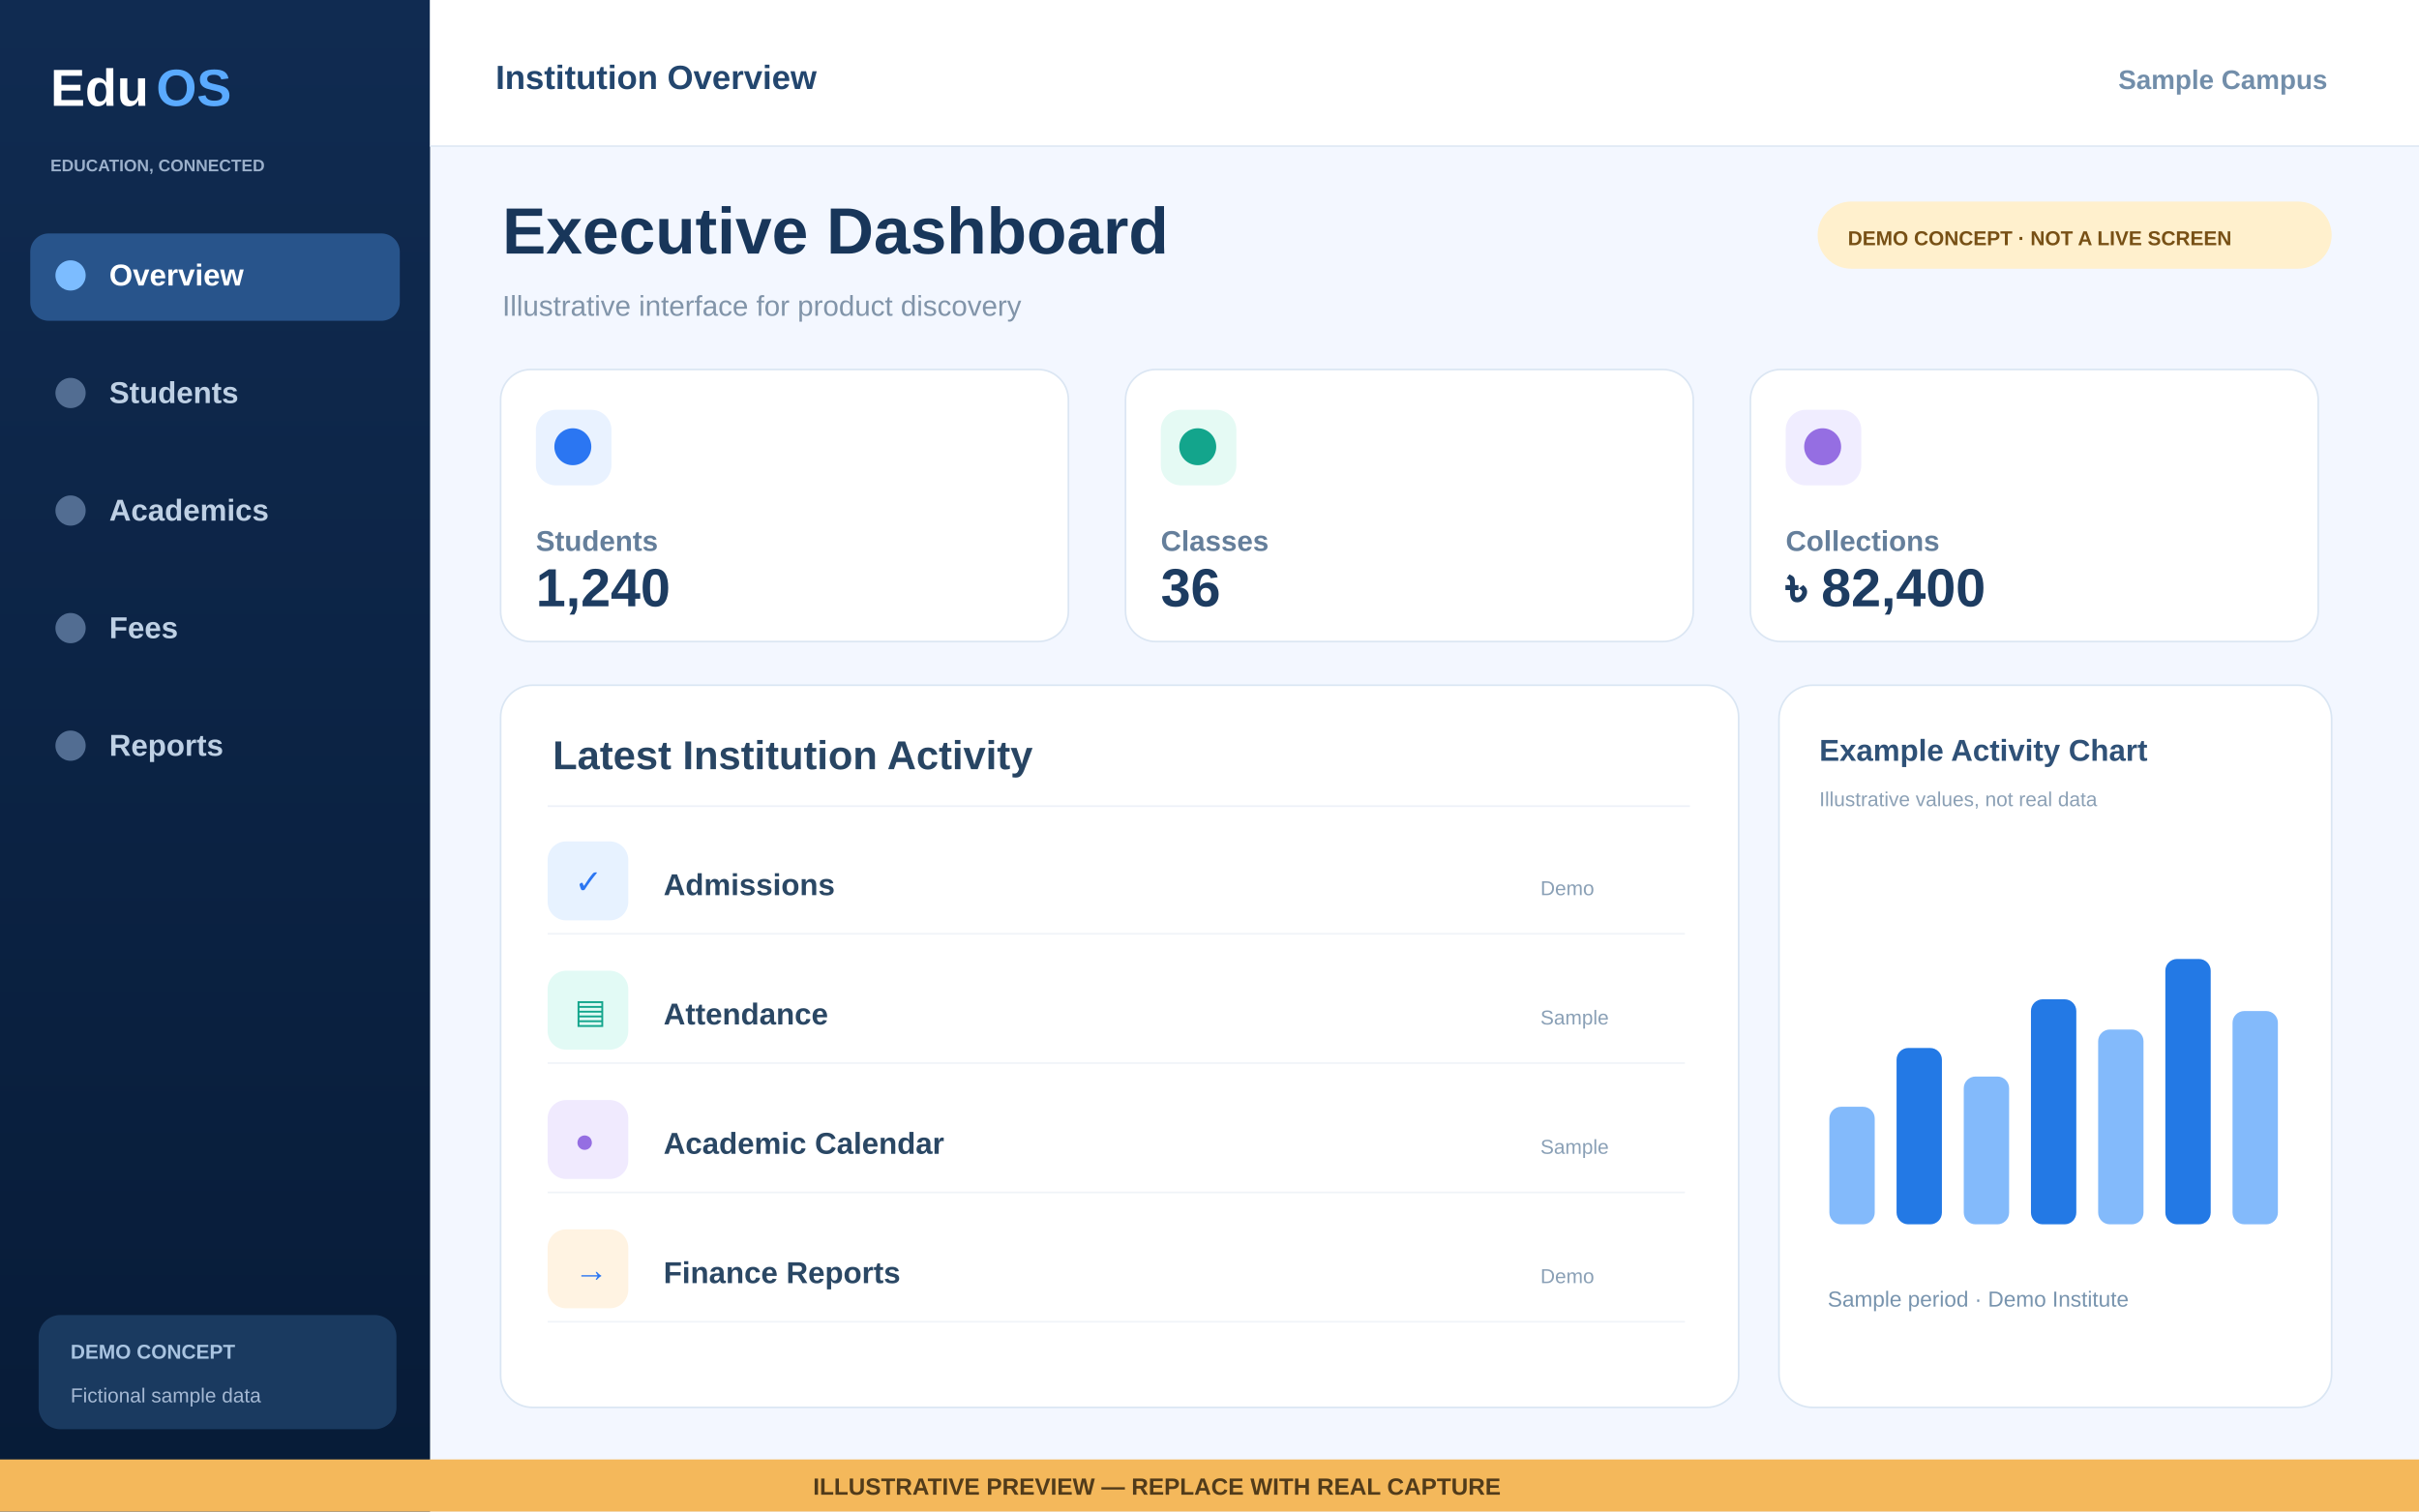
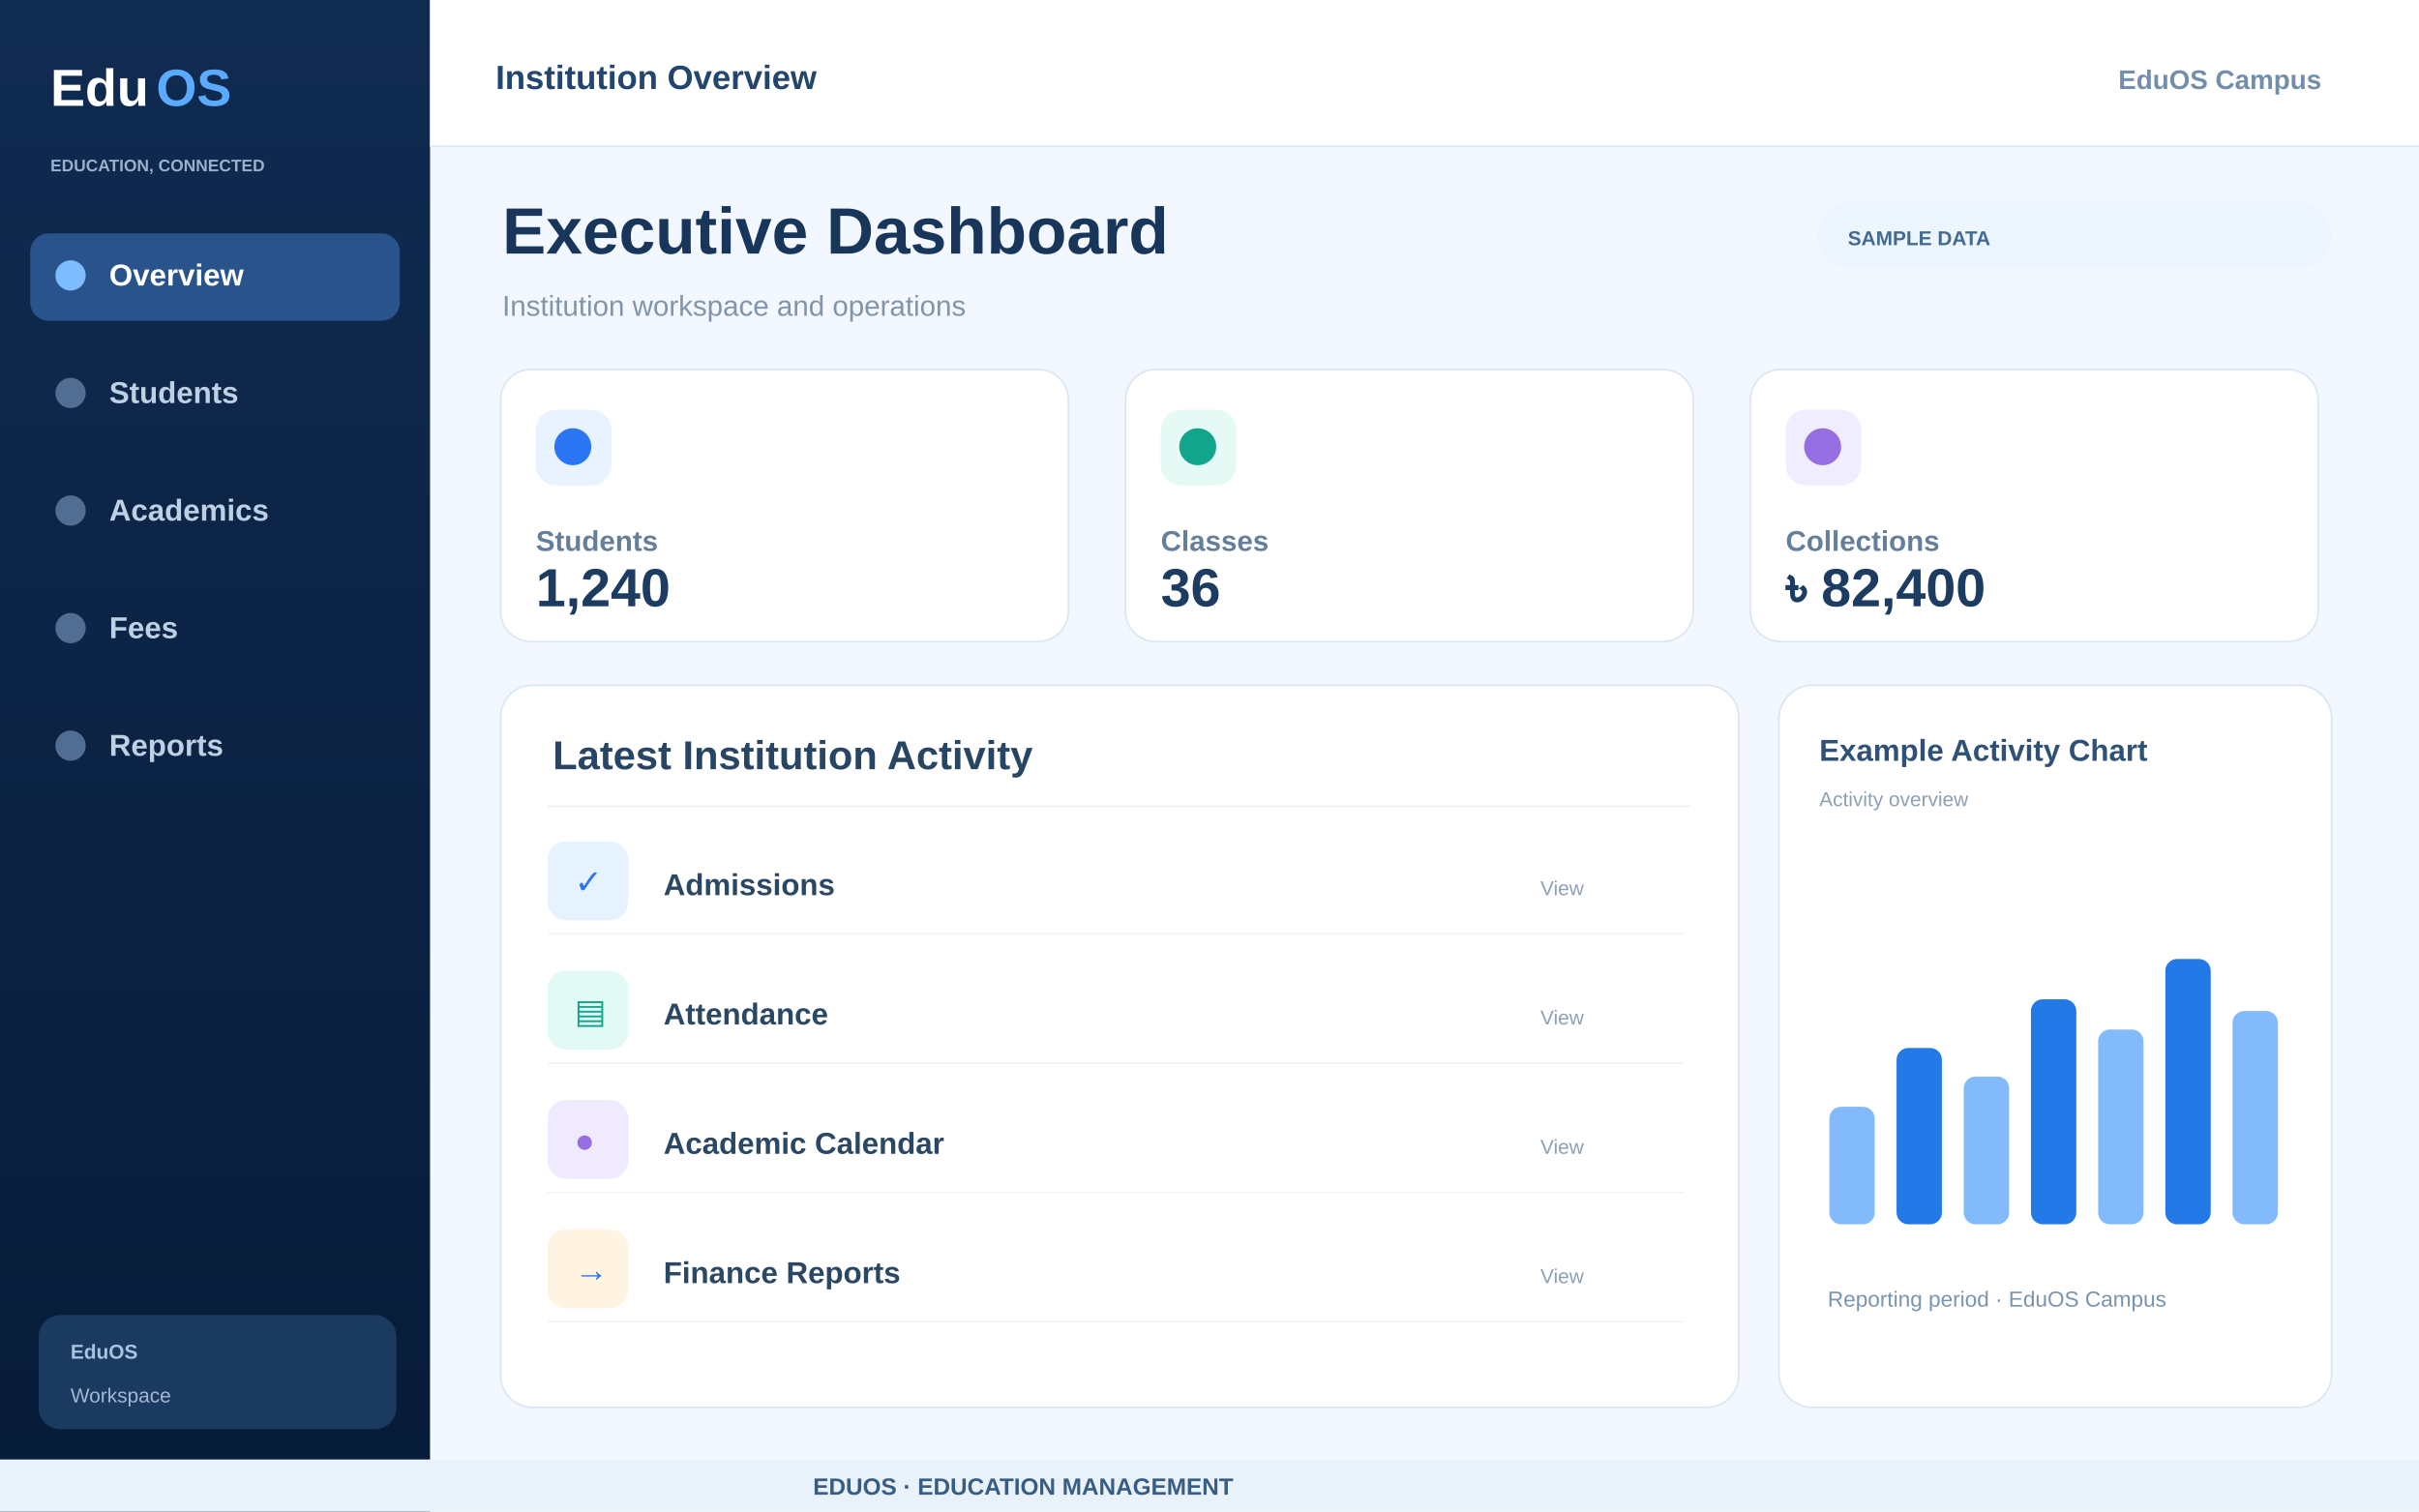
- <svg xmlns="http://www.w3.org/2000/svg" width="1440" height="900" viewBox="0 0 1440 900" role="img" aria-label="Executive Dashboard — synthetic demo interface, not a live screenshot">
+ <svg xmlns="http://www.w3.org/2000/svg" width="1440" height="900" viewBox="0 0 1440 900" role="img" aria-label="Executive Dashboard — EduOS interface screen with sample data">
  <defs>
    <linearGradient id="nav" x1="0" y1="0" x2="0" y2="1">
      <stop stop-color="#102b51" />
      <stop offset="1" stop-color="#071b37" />
    </linearGradient>
  </defs>
  <rect width="1440" height="900" fill="#f3f7ff" />
  <rect width="256" height="900" fill="url(#nav)" />
  <rect x="256" y="0" width="1184" height="87" fill="#fff" />
  <path d="M256 87h1184" stroke="#dfe9f4" />
  <text x="30" y="63" font-size="31" font-weight="800" fill="#fff" font-family="Arial,Helvetica,sans-serif">Edu</text>
  <text x="93" y="63" font-size="31" font-weight="800" fill="#5aaaff" font-family="Arial,Helvetica,sans-serif">OS</text>
  <text x="30" y="102" font-size="10" font-weight="700" fill="#9bb0cb" font-family="Arial,Helvetica,sans-serif">EDUCATION, CONNECTED</text>
  <rect x="18" y="139" width="220" height="52" rx="11" fill="#28548b" />
  <circle cx="42" cy="164" r="9" fill="#7cbcff" />
  <text x="65" y="170" font-size="18" font-weight="750" fill="#fff" font-family="Arial,Helvetica,sans-serif">Overview</text>
  <circle cx="42" cy="234" r="9" fill="#526d92" />
  <text x="65" y="240" font-size="18" font-weight="550" fill="#bed0e4" font-family="Arial,Helvetica,sans-serif">Students</text>
  <circle cx="42" cy="304" r="9" fill="#526d92" />
  <text x="65" y="310" font-size="18" font-weight="550" fill="#bed0e4" font-family="Arial,Helvetica,sans-serif">Academics</text>
  <circle cx="42" cy="374" r="9" fill="#526d92" />
  <text x="65" y="380" font-size="18" font-weight="550" fill="#bed0e4" font-family="Arial,Helvetica,sans-serif">Fees</text>
  <circle cx="42" cy="444" r="9" fill="#526d92" />
  <text x="65" y="450" font-size="18" font-weight="550" fill="#bed0e4" font-family="Arial,Helvetica,sans-serif">Reports</text>
  <rect x="23" y="783" width="213" height="68" rx="13" fill="#1a3a60" />
-   <text x="42" y="809" font-size="12" font-weight="750" fill="#a9c4e1" font-family="Arial,Helvetica,sans-serif">DEMO CONCEPT</text>
-   <text x="42" y="835" font-size="12" font-weight="500" fill="#a4b8d3" font-family="Arial,Helvetica,sans-serif">Fictional sample data</text>
+   <text x="42" y="809" font-size="12" font-weight="750" fill="#a9c4e1" font-family="Arial,Helvetica,sans-serif">EduOS</text>
+   <text x="42" y="835" font-size="12" font-weight="500" fill="#a4b8d3" font-family="Arial,Helvetica,sans-serif">Workspace</text>
  <text x="295" y="53" font-size="20" font-weight="720" fill="#23466e" font-family="Arial,Helvetica,sans-serif">Institution Overview</text>
-   <text x="1261" y="53" font-size="16" font-weight="600" fill="#728eaa" font-family="Arial,Helvetica,sans-serif">Sample Campus</text>
+   <text x="1261" y="53" font-size="16" font-weight="600" fill="#728eaa" font-family="Arial,Helvetica,sans-serif">EduOS Campus</text>
  <text x="299" y="151" font-size="39" font-weight="800" fill="#18365a" font-family="Arial,Helvetica,sans-serif">Executive Dashboard</text>
-   <text x="299" y="188" font-size="17" font-weight="500" fill="#8194a9" font-family="Arial,Helvetica,sans-serif">Illustrative interface for product discovery</text>
-   <rect x="1082" y="120" width="306" height="40" rx="20" fill="#fff0cd" />
-   <text x="1100" y="146" font-size="12" font-weight="750" fill="#775015" font-family="Arial,Helvetica,sans-serif">DEMO CONCEPT · NOT A LIVE SCREEN</text>
+   <text x="299" y="188" font-size="17" font-weight="500" fill="#8194a9" font-family="Arial,Helvetica,sans-serif">Institution workspace and operations</text>
+   <rect x="1082" y="120" width="306" height="40" rx="20" fill="#edf5ff" />
+   <text x="1100" y="146" font-size="12" font-weight="750" fill="#436a91" font-family="Arial,Helvetica,sans-serif">SAMPLE DATA</text>
  <rect x="298" y="220" width="338" height="162" rx="18" fill="#fff" stroke="#dbe6f3" />
  <rect x="319" y="244" width="45" height="45" rx="12" fill="#e9f2ff" />
  <circle cx="341" cy="266" r="11" fill="#2b76f2" />
  <text x="319" y="328" font-size="17" font-weight="600" fill="#657f9b" font-family="Arial,Helvetica,sans-serif">Students</text>
  <text x="319" y="361" font-size="32" font-weight="800" fill="#1d3c61" font-family="Arial,Helvetica,sans-serif">1,240</text>
  <rect x="670" y="220" width="338" height="162" rx="18" fill="#fff" stroke="#dbe6f3" />
  <rect x="691" y="244" width="45" height="45" rx="12" fill="#e5faf4" />
  <circle cx="713" cy="266" r="11" fill="#13a58c" />
  <text x="691" y="328" font-size="17" font-weight="600" fill="#657f9b" font-family="Arial,Helvetica,sans-serif">Classes</text>
  <text x="691" y="361" font-size="32" font-weight="800" fill="#1d3c61" font-family="Arial,Helvetica,sans-serif">36</text>
  <rect x="1042" y="220" width="338" height="162" rx="18" fill="#fff" stroke="#dbe6f3" />
  <rect x="1063" y="244" width="45" height="45" rx="12" fill="#f0edff" />
  <circle cx="1085" cy="266" r="11" fill="#956ee2" />
  <text x="1063" y="328" font-size="17" font-weight="600" fill="#657f9b" font-family="Arial,Helvetica,sans-serif">Collections</text>
  <text x="1063" y="361" font-size="32" font-weight="800" fill="#1d3c61" font-family="Arial,Helvetica,sans-serif">৳ 82,400</text>
  <rect x="298" y="408" width="737" height="430" rx="19" fill="#fff" stroke="#dae6f3" />
  <text x="329" y="458" font-size="24" font-weight="740" fill="#284563" font-family="Arial,Helvetica,sans-serif">Latest Institution Activity</text>
  <path d="M326 480h680" stroke="#edf1f8" />
  <rect x="326" y="501" width="48" height="47" rx="11" fill="#e7f2ff" />
  <text x="342" y="532" font-size="20" font-weight="750" fill="#2b76f2" font-family="Arial,Helvetica,sans-serif">✓</text>
  <text x="395" y="533" font-size="18" font-weight="620" fill="#2a4764" font-family="Arial,Helvetica,sans-serif">Admissions</text>
-   <text x="917" y="533" font-size="12" font-weight="500" fill="#8aa0b6" font-family="Arial,Helvetica,sans-serif">Demo</text>
+   <text x="917" y="533" font-size="12" font-weight="500" fill="#8aa0b6" font-family="Arial,Helvetica,sans-serif">View</text>
  <path d="M326 556h677" stroke="#f0f4f8" />
  <rect x="326" y="578" width="48" height="47" rx="11" fill="#e2faf5" />
  <text x="342" y="609" font-size="20" font-weight="750" fill="#13a58c" font-family="Arial,Helvetica,sans-serif">▤</text>
  <text x="395" y="610" font-size="18" font-weight="620" fill="#2a4764" font-family="Arial,Helvetica,sans-serif">Attendance</text>
-   <text x="917" y="610" font-size="12" font-weight="500" fill="#8aa0b6" font-family="Arial,Helvetica,sans-serif">Sample</text>
+   <text x="917" y="610" font-size="12" font-weight="500" fill="#8aa0b6" font-family="Arial,Helvetica,sans-serif">View</text>
  <path d="M326 633h677" stroke="#f0f4f8" />
  <rect x="326" y="655" width="48" height="47" rx="11" fill="#f0eafe" />
  <text x="342" y="686" font-size="20" font-weight="750" fill="#956ee2" font-family="Arial,Helvetica,sans-serif">●</text>
  <text x="395" y="687" font-size="18" font-weight="620" fill="#2a4764" font-family="Arial,Helvetica,sans-serif">Academic Calendar</text>
-   <text x="917" y="687" font-size="12" font-weight="500" fill="#8aa0b6" font-family="Arial,Helvetica,sans-serif">Sample</text>
+   <text x="917" y="687" font-size="12" font-weight="500" fill="#8aa0b6" font-family="Arial,Helvetica,sans-serif">View</text>
  <path d="M326 710h677" stroke="#f0f4f8" />
  <rect x="326" y="732" width="48" height="47" rx="11" fill="#fff3e2" />
  <text x="342" y="763" font-size="20" font-weight="750" fill="#2b76f2" font-family="Arial,Helvetica,sans-serif">→</text>
  <text x="395" y="764" font-size="18" font-weight="620" fill="#2a4764" font-family="Arial,Helvetica,sans-serif">Finance Reports</text>
-   <text x="917" y="764" font-size="12" font-weight="500" fill="#8aa0b6" font-family="Arial,Helvetica,sans-serif">Demo</text>
+   <text x="917" y="764" font-size="12" font-weight="500" fill="#8aa0b6" font-family="Arial,Helvetica,sans-serif">View</text>
  <path d="M326 787h677" stroke="#f0f4f8" />
  <rect x="1059" y="408" width="329" height="430" rx="20" fill="#fff" stroke="#dae6f3" />
  <text x="1083" y="453" font-size="18" font-weight="740" fill="#2f5177" font-family="Arial,Helvetica,sans-serif">Example Activity Chart</text>
-   <text x="1083" y="480" font-size="12" font-weight="500" fill="#8ba0b5" font-family="Arial,Helvetica,sans-serif">Illustrative values, not real data</text>
+   <text x="1083" y="480" font-size="12" font-weight="500" fill="#8ba0b5" font-family="Arial,Helvetica,sans-serif">Activity overview</text>
  <rect x="1089" y="659" width="27" height="70" rx="7" fill="#83bafb" />
  <rect x="1129" y="624" width="27" height="105" rx="7" fill="#2379e5" />
  <rect x="1169" y="641" width="27" height="88" rx="7" fill="#83bafb" />
  <rect x="1209" y="595" width="27" height="134" rx="7" fill="#2379e5" />
  <rect x="1249" y="613" width="27" height="116" rx="7" fill="#83bafb" />
  <rect x="1289" y="571" width="27" height="158" rx="7" fill="#2379e5" />
  <rect x="1329" y="602" width="27" height="127" rx="7" fill="#83bafb" />
-   <text x="1088" y="778" font-size="13" font-weight="500" fill="#7894ae" font-family="Arial,Helvetica,sans-serif">Sample period · Demo Institute</text>
-   <rect x="0" y="869" width="1440" height="31" fill="#f4b85b" />
-   <text x="484" y="890" font-size="14" font-weight="800" fill="#513b1a" font-family="Arial,Helvetica,sans-serif">ILLUSTRATIVE PREVIEW — REPLACE WITH REAL CAPTURE</text>
+   <text x="1088" y="778" font-size="13" font-weight="500" fill="#7894ae" font-family="Arial,Helvetica,sans-serif">Reporting period · EduOS Campus</text>
+   <rect x="0" y="869" width="1440" height="31" fill="#e9f1fb" />
+   <text x="484" y="890" font-size="14" font-weight="800" fill="#375d83" font-family="Arial,Helvetica,sans-serif">EDUOS · EDUCATION MANAGEMENT</text>
</svg>
